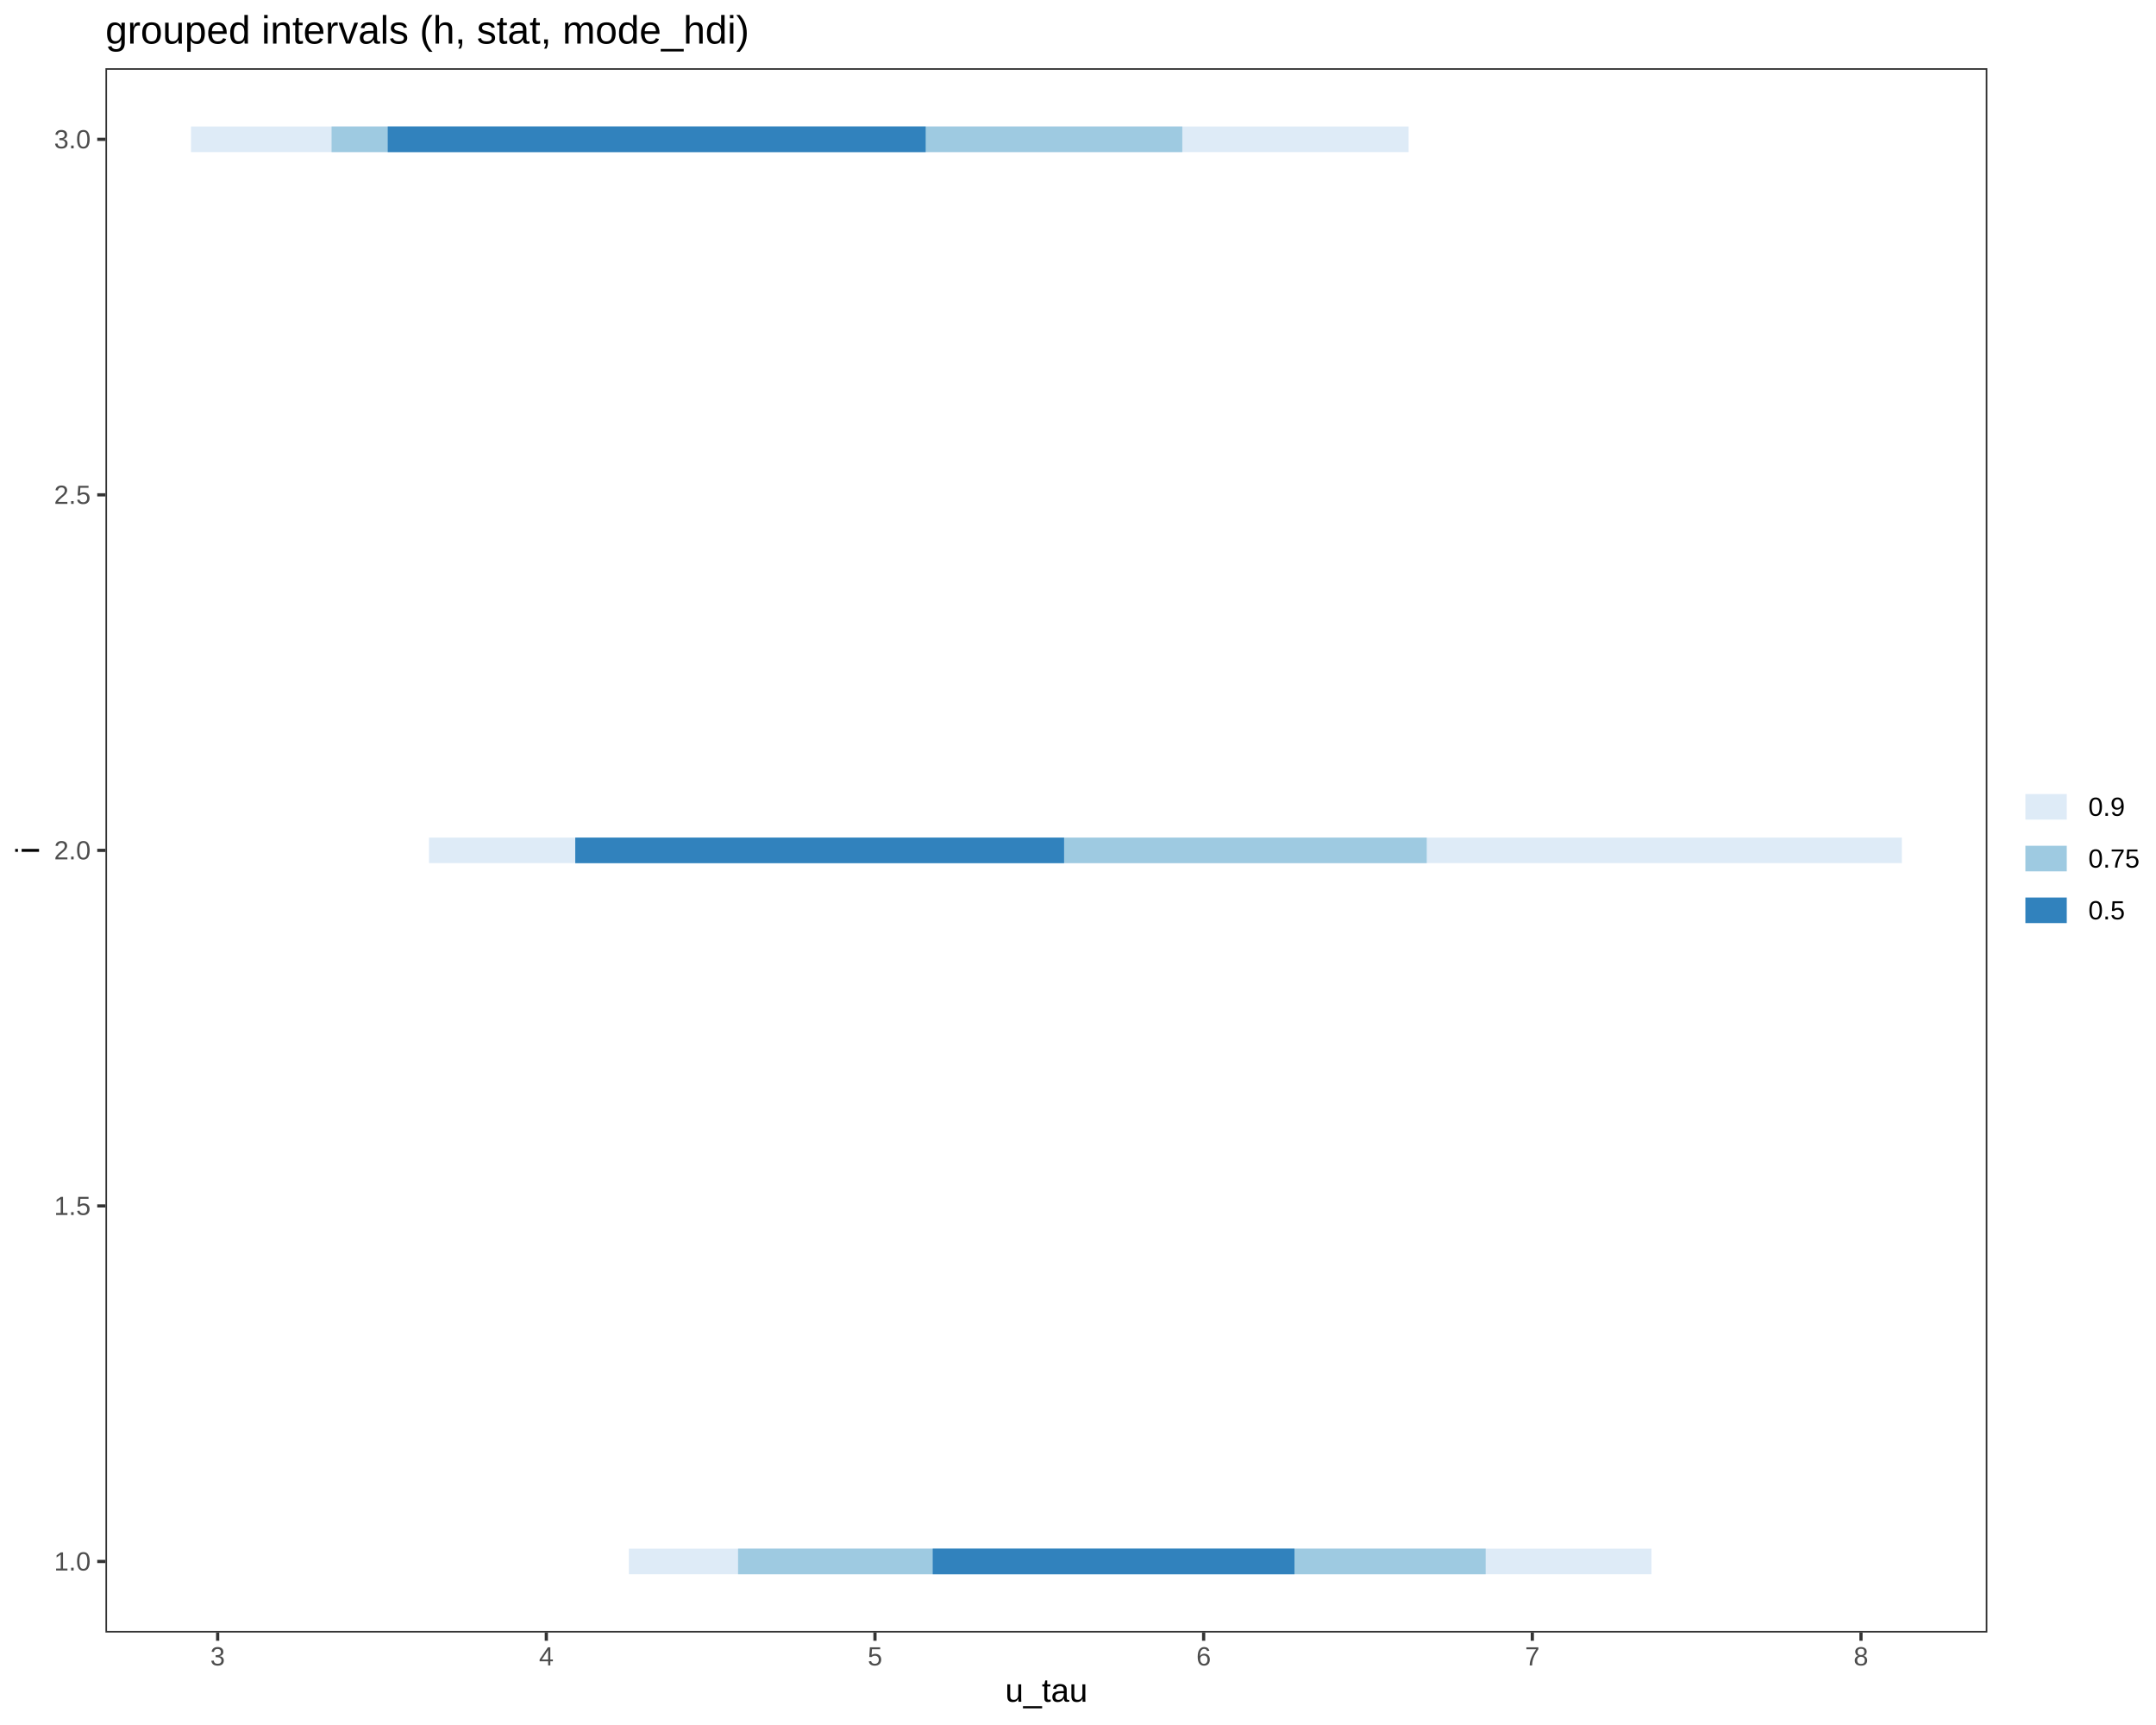
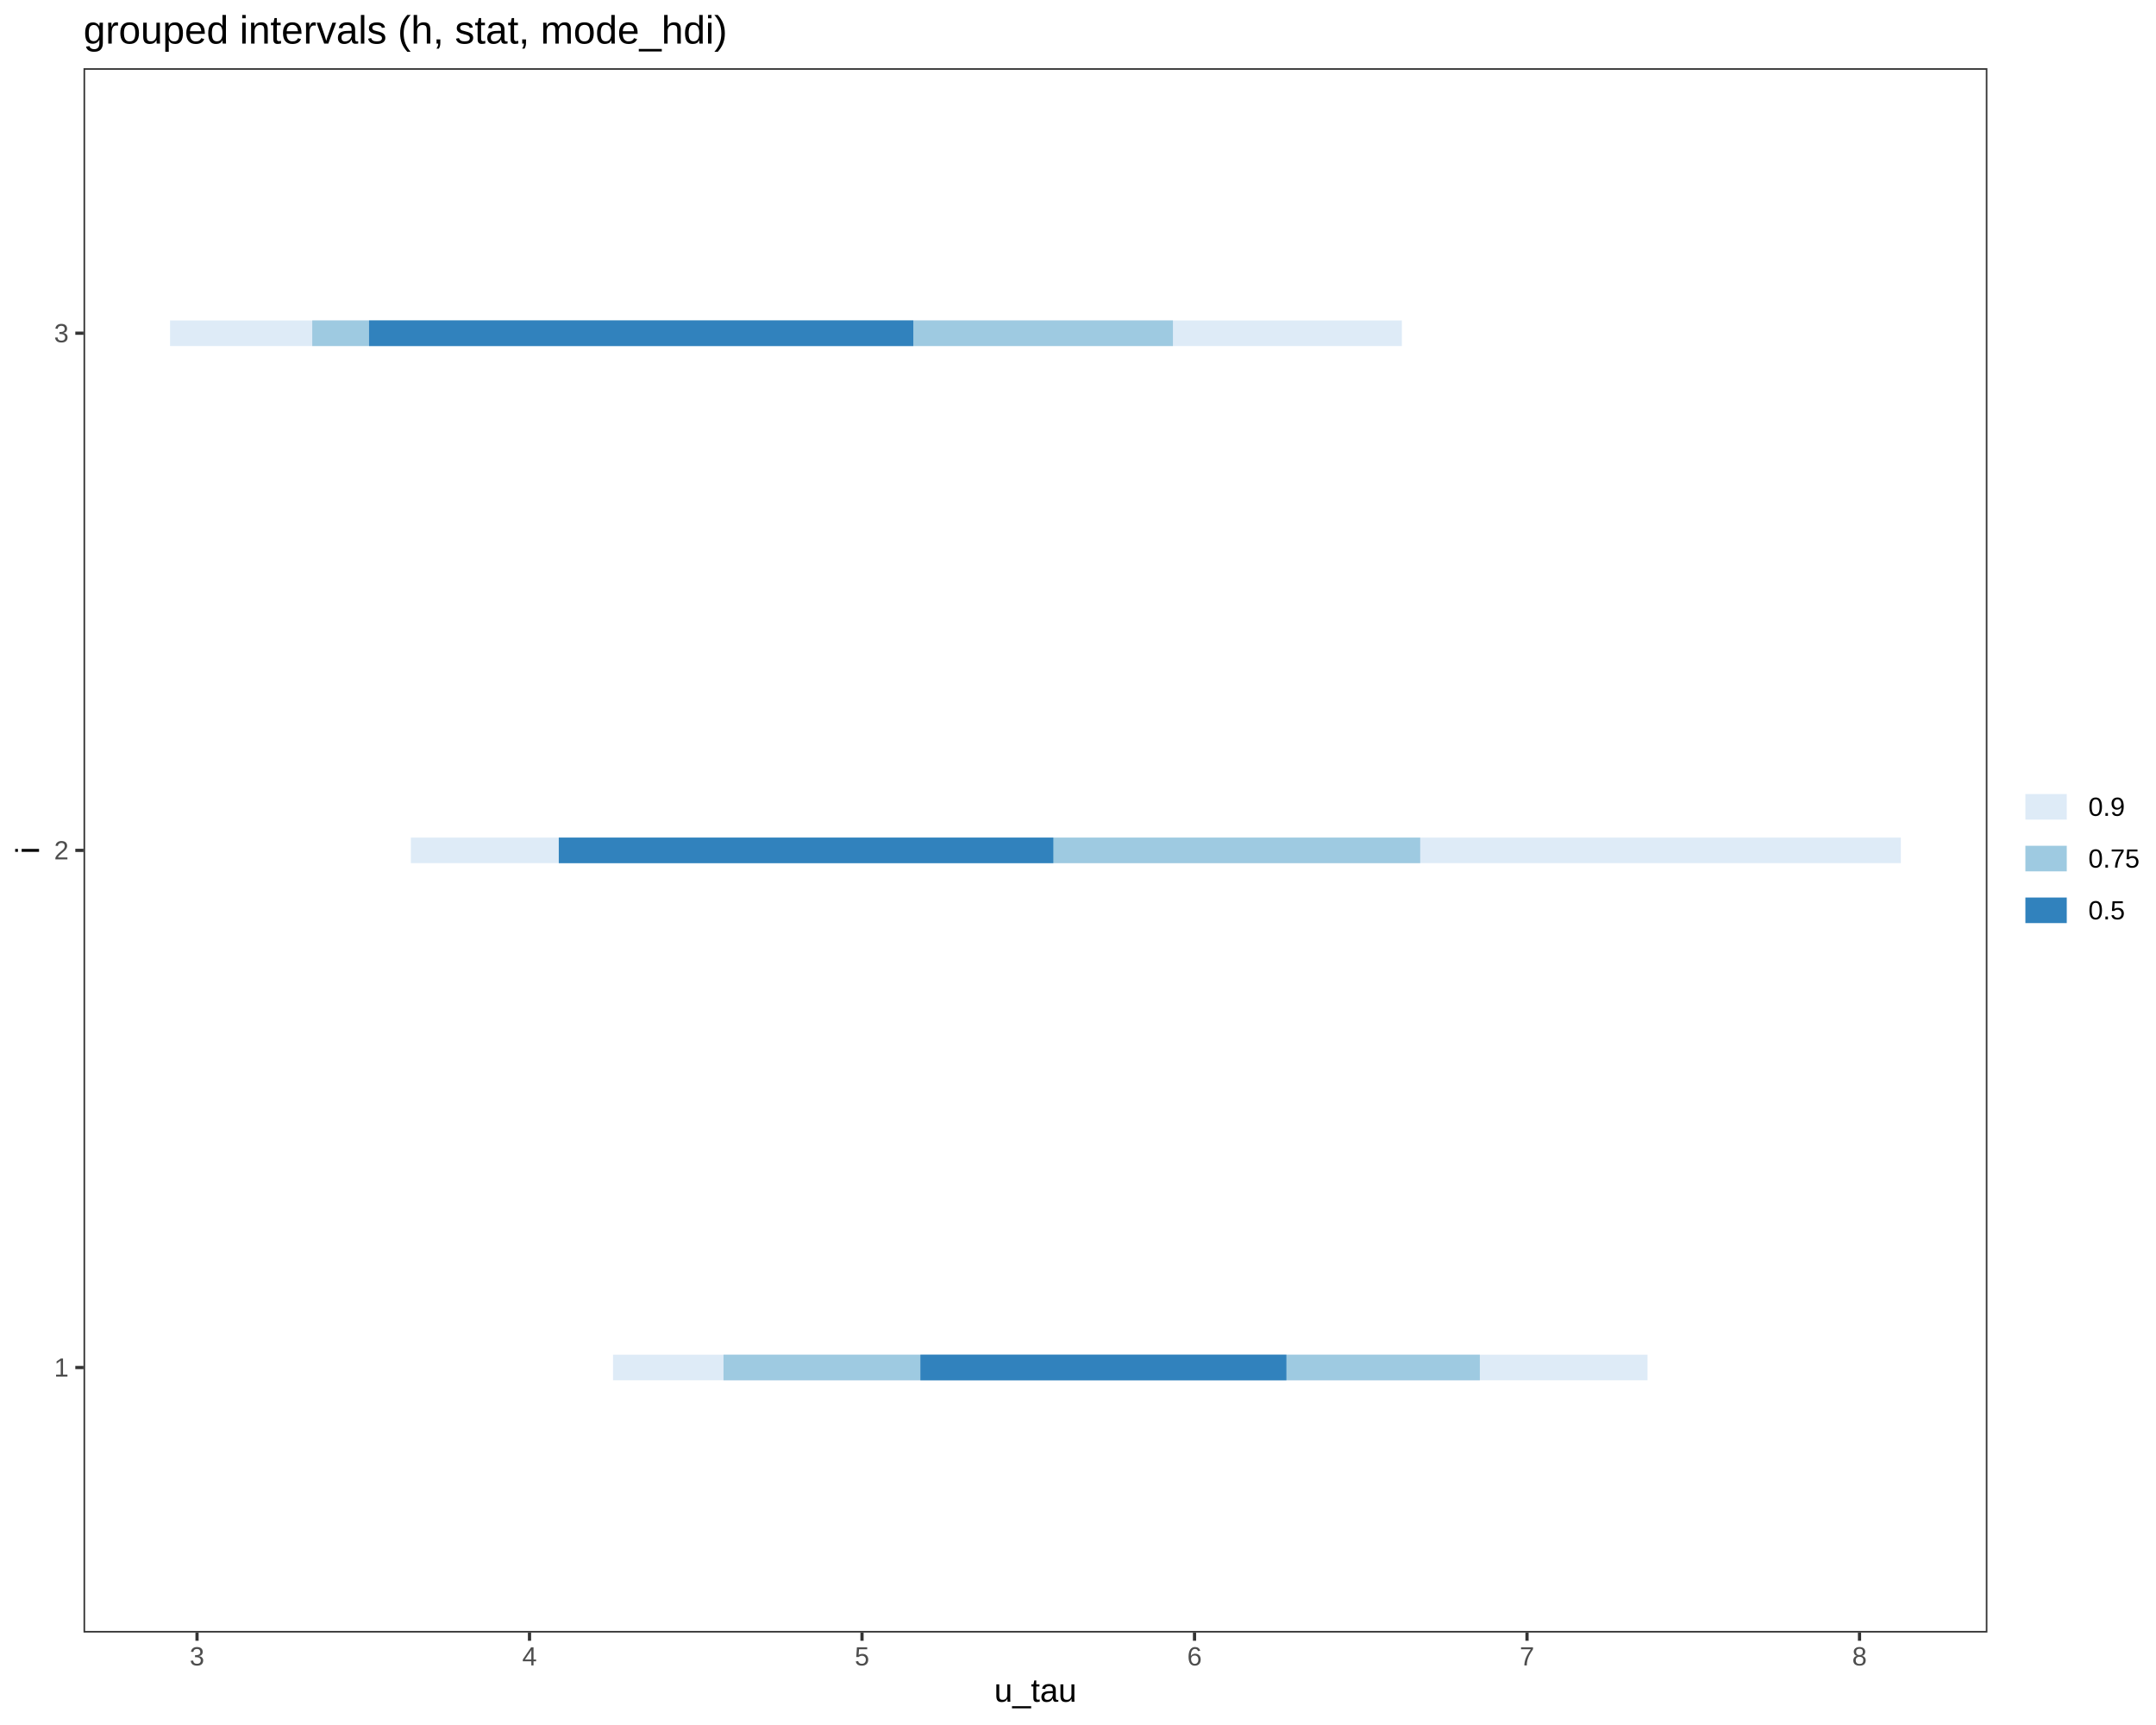
<svg xmlns="http://www.w3.org/2000/svg" viewBox="0 0 720.00 576.00">
  <defs>
    <style type="text/css">
    line, polyline, polygon, path, rect, circle {
      fill: none;
      stroke: #000000;
      stroke-linecap: round;
      stroke-linejoin: round;
      stroke-miterlimit: 10.00;
    }
  </style>
  </defs>
  <rect width="100%" height="100%" style="stroke: none; fill: #FFFFFF;" />
  <rect x="0.00" y="0.00" width="720.00" height="576.00" style="stroke-width: 1.07; stroke: #FFFFFF; fill: #FFFFFF;" />
  <defs>
-     <clipPath id="cpMzUuMjF8NjYzLjY5fDU0NS4xM3wyMi43Nw==">
-       <rect x="35.21" y="22.77" width="628.48" height="522.36" />
+     <clipPath id="cpMjcuODl8NjYzLjY5fDU0NS4xM3wyMi43Nw==">
+       <rect x="27.89" y="22.77" width="635.81" height="522.36" />
    </clipPath>
  </defs>
-   <rect x="35.21" y="22.77" width="628.48" height="522.36" style="stroke-width: 1.07; stroke: none; fill: #FFFFFF;" clip-path="url(#cpMzUuMjF8NjYzLjY5fDU0NS4xM3wyMi43Nw==)" />
-   <line x1="210.01" y1="521.39" x2="551.50" y2="521.39" style="stroke-width: 8.54; stroke: #DEEBF7; stroke-linecap: butt;" clip-path="url(#cpMzUuMjF8NjYzLjY5fDU0NS4xM3wyMi43Nw==)" />
-   <line x1="246.48" y1="521.39" x2="496.14" y2="521.39" style="stroke-width: 8.54; stroke: #9ECAE1; stroke-linecap: butt;" clip-path="url(#cpMzUuMjF8NjYzLjY5fDU0NS4xM3wyMi43Nw==)" />
-   <line x1="311.48" y1="521.39" x2="432.29" y2="521.39" style="stroke-width: 8.54; stroke: #3182BD; stroke-linecap: butt;" clip-path="url(#cpMzUuMjF8NjYzLjY5fDU0NS4xM3wyMi43Nw==)" />
-   <line x1="143.27" y1="283.95" x2="635.13" y2="283.95" style="stroke-width: 8.54; stroke: #DEEBF7; stroke-linecap: butt;" clip-path="url(#cpMzUuMjF8NjYzLjY5fDU0NS4xM3wyMi43Nw==)" />
-   <line x1="192.11" y1="283.95" x2="476.46" y2="283.95" style="stroke-width: 8.54; stroke: #9ECAE1; stroke-linecap: butt;" clip-path="url(#cpMzUuMjF8NjYzLjY5fDU0NS4xM3wyMi43Nw==)" />
-   <line x1="192.11" y1="283.95" x2="355.35" y2="283.95" style="stroke-width: 8.54; stroke: #3182BD; stroke-linecap: butt;" clip-path="url(#cpMzUuMjF8NjYzLjY5fDU0NS4xM3wyMi43Nw==)" />
-   <line x1="63.78" y1="46.52" x2="470.42" y2="46.52" style="stroke-width: 8.54; stroke: #DEEBF7; stroke-linecap: butt;" clip-path="url(#cpMzUuMjF8NjYzLjY5fDU0NS4xM3wyMi43Nw==)" />
-   <line x1="110.73" y1="46.52" x2="394.83" y2="46.52" style="stroke-width: 8.54; stroke: #9ECAE1; stroke-linecap: butt;" clip-path="url(#cpMzUuMjF8NjYzLjY5fDU0NS4xM3wyMi43Nw==)" />
-   <line x1="129.48" y1="46.52" x2="309.13" y2="46.52" style="stroke-width: 8.54; stroke: #3182BD; stroke-linecap: butt;" clip-path="url(#cpMzUuMjF8NjYzLjY5fDU0NS4xM3wyMi43Nw==)" />
-   <rect x="35.21" y="22.77" width="628.48" height="522.36" style="stroke-width: 1.07; stroke: #333333;" clip-path="url(#cpMzUuMjF8NjYzLjY5fDU0NS4xM3wyMi43Nw==)" />
+   <rect x="27.89" y="22.77" width="635.81" height="522.36" style="stroke-width: 1.07; stroke: none; fill: #FFFFFF;" clip-path="url(#cpMjcuODl8NjYzLjY5fDU0NS4xM3wyMi43Nw==)" />
+   <line x1="204.72" y1="456.63" x2="550.19" y2="456.63" style="stroke-width: 8.54; stroke: #DEEBF7; stroke-linecap: butt;" clip-path="url(#cpMjcuODl8NjYzLjY5fDU0NS4xM3wyMi43Nw==)" />
+   <line x1="241.62" y1="456.63" x2="494.19" y2="456.63" style="stroke-width: 8.54; stroke: #9ECAE1; stroke-linecap: butt;" clip-path="url(#cpMjcuODl8NjYzLjY5fDU0NS4xM3wyMi43Nw==)" />
+   <line x1="307.37" y1="456.63" x2="429.59" y2="456.63" style="stroke-width: 8.54; stroke: #3182BD; stroke-linecap: butt;" clip-path="url(#cpMjcuODl8NjYzLjY5fDU0NS4xM3wyMi43Nw==)" />
+   <line x1="137.20" y1="283.95" x2="634.79" y2="283.95" style="stroke-width: 8.54; stroke: #DEEBF7; stroke-linecap: butt;" clip-path="url(#cpMjcuODl8NjYzLjY5fDU0NS4xM3wyMi43Nw==)" />
+   <line x1="186.61" y1="283.95" x2="474.28" y2="283.95" style="stroke-width: 8.54; stroke: #9ECAE1; stroke-linecap: butt;" clip-path="url(#cpMjcuODl8NjYzLjY5fDU0NS4xM3wyMi43Nw==)" />
+   <line x1="186.61" y1="283.95" x2="351.76" y2="283.95" style="stroke-width: 8.54; stroke: #3182BD; stroke-linecap: butt;" clip-path="url(#cpMjcuODl8NjYzLjY5fDU0NS4xM3wyMi43Nw==)" />
+   <line x1="56.79" y1="111.27" x2="468.16" y2="111.27" style="stroke-width: 8.54; stroke: #DEEBF7; stroke-linecap: butt;" clip-path="url(#cpMjcuODl8NjYzLjY5fDU0NS4xM3wyMi43Nw==)" />
+   <line x1="104.28" y1="111.27" x2="391.70" y2="111.27" style="stroke-width: 8.54; stroke: #9ECAE1; stroke-linecap: butt;" clip-path="url(#cpMjcuODl8NjYzLjY5fDU0NS4xM3wyMi43Nw==)" />
+   <line x1="123.25" y1="111.27" x2="305.00" y2="111.27" style="stroke-width: 8.54; stroke: #3182BD; stroke-linecap: butt;" clip-path="url(#cpMjcuODl8NjYzLjY5fDU0NS4xM3wyMi43Nw==)" />
+   <rect x="27.89" y="22.77" width="635.81" height="522.36" style="stroke-width: 1.07; stroke: #333333;" clip-path="url(#cpMjcuODl8NjYzLjY5fDU0NS4xM3wyMi43Nw==)" />
  <defs>
    <clipPath id="cpMC4wMHw3MjAuMDB8NTc2LjAwfDAuMDA=">
      <rect x="0.00" y="0.00" width="720.00" height="576.00" />
    </clipPath>
  </defs>
  <g clip-path="url(#cpMC4wMHw3MjAuMDB8NTc2LjAwfDAuMDA=)">
-     <text x="18.06" y="524.41" style="font-size: 8.80px; fill: #4D4D4D; font-family: Liberation Sans;" textLength="12.22px" lengthAdjust="spacingAndGlyphs">1.0</text>
+     <text x="18.06" y="459.66" style="font-size: 8.80px; fill: #4D4D4D; font-family: Liberation Sans;" textLength="4.89px" lengthAdjust="spacingAndGlyphs">1</text>
  </g>
  <g clip-path="url(#cpMC4wMHw3MjAuMDB8NTc2LjAwfDAuMDA=)">
-     <text x="18.06" y="405.69" style="font-size: 8.80px; fill: #4D4D4D; font-family: Liberation Sans;" textLength="12.22px" lengthAdjust="spacingAndGlyphs">1.5</text>
+     <text x="18.06" y="286.97" style="font-size: 8.80px; fill: #4D4D4D; font-family: Liberation Sans;" textLength="4.89px" lengthAdjust="spacingAndGlyphs">2</text>
  </g>
  <g clip-path="url(#cpMC4wMHw3MjAuMDB8NTc2LjAwfDAuMDA=)">
-     <text x="18.06" y="286.97" style="font-size: 8.80px; fill: #4D4D4D; font-family: Liberation Sans;" textLength="12.22px" lengthAdjust="spacingAndGlyphs">2.0</text>
+     <text x="18.06" y="114.29" style="font-size: 8.80px; fill: #4D4D4D; font-family: Liberation Sans;" textLength="4.89px" lengthAdjust="spacingAndGlyphs">3</text>
+   </g>
+   <polyline points="25.15,456.63 27.89,456.63 " style="stroke-width: 1.07; stroke: #333333; stroke-linecap: butt;" clip-path="url(#cpMC4wMHw3MjAuMDB8NTc2LjAwfDAuMDA=)" />
+   <polyline points="25.15,283.95 27.89,283.95 " style="stroke-width: 1.07; stroke: #333333; stroke-linecap: butt;" clip-path="url(#cpMC4wMHw3MjAuMDB8NTc2LjAwfDAuMDA=)" />
+   <polyline points="25.15,111.27 27.89,111.27 " style="stroke-width: 1.07; stroke: #333333; stroke-linecap: butt;" clip-path="url(#cpMC4wMHw3MjAuMDB8NTc2LjAwfDAuMDA=)" />
+   <polyline points="65.80,547.87 65.80,545.13 " style="stroke-width: 1.07; stroke: #333333; stroke-linecap: butt;" clip-path="url(#cpMC4wMHw3MjAuMDB8NTc2LjAwfDAuMDA=)" />
+   <polyline points="176.83,547.87 176.83,545.13 " style="stroke-width: 1.07; stroke: #333333; stroke-linecap: butt;" clip-path="url(#cpMC4wMHw3MjAuMDB8NTc2LjAwfDAuMDA=)" />
+   <polyline points="287.87,547.87 287.87,545.13 " style="stroke-width: 1.07; stroke: #333333; stroke-linecap: butt;" clip-path="url(#cpMC4wMHw3MjAuMDB8NTc2LjAwfDAuMDA=)" />
+   <polyline points="398.91,547.87 398.91,545.13 " style="stroke-width: 1.07; stroke: #333333; stroke-linecap: butt;" clip-path="url(#cpMC4wMHw3MjAuMDB8NTc2LjAwfDAuMDA=)" />
+   <polyline points="509.95,547.87 509.95,545.13 " style="stroke-width: 1.07; stroke: #333333; stroke-linecap: butt;" clip-path="url(#cpMC4wMHw3MjAuMDB8NTc2LjAwfDAuMDA=)" />
+   <polyline points="620.99,547.87 620.99,545.13 " style="stroke-width: 1.07; stroke: #333333; stroke-linecap: butt;" clip-path="url(#cpMC4wMHw3MjAuMDB8NTc2LjAwfDAuMDA=)" />
+   <g clip-path="url(#cpMC4wMHw3MjAuMDB8NTc2LjAwfDAuMDA=)">
+     <text x="63.35" y="556.11" style="font-size: 8.80px; fill: #4D4D4D; font-family: Liberation Sans;" textLength="4.89px" lengthAdjust="spacingAndGlyphs">3</text>
  </g>
  <g clip-path="url(#cpMC4wMHw3MjAuMDB8NTc2LjAwfDAuMDA=)">
-     <text x="18.06" y="168.26" style="font-size: 8.80px; fill: #4D4D4D; font-family: Liberation Sans;" textLength="12.22px" lengthAdjust="spacingAndGlyphs">2.5</text>
+     <text x="174.39" y="556.11" style="font-size: 8.80px; fill: #4D4D4D; font-family: Liberation Sans;" textLength="4.89px" lengthAdjust="spacingAndGlyphs">4</text>
  </g>
  <g clip-path="url(#cpMC4wMHw3MjAuMDB8NTc2LjAwfDAuMDA=)">
-     <text x="18.06" y="49.54" style="font-size: 8.80px; fill: #4D4D4D; font-family: Liberation Sans;" textLength="12.22px" lengthAdjust="spacingAndGlyphs">3.0</text>
-   </g>
-   <polyline points="32.47,521.39 35.21,521.39 " style="stroke-width: 1.07; stroke: #333333; stroke-linecap: butt;" clip-path="url(#cpMC4wMHw3MjAuMDB8NTc2LjAwfDAuMDA=)" />
-   <polyline points="32.47,402.67 35.21,402.67 " style="stroke-width: 1.07; stroke: #333333; stroke-linecap: butt;" clip-path="url(#cpMC4wMHw3MjAuMDB8NTc2LjAwfDAuMDA=)" />
-   <polyline points="32.47,283.95 35.21,283.95 " style="stroke-width: 1.07; stroke: #333333; stroke-linecap: butt;" clip-path="url(#cpMC4wMHw3MjAuMDB8NTc2LjAwfDAuMDA=)" />
-   <polyline points="32.47,165.23 35.21,165.23 " style="stroke-width: 1.07; stroke: #333333; stroke-linecap: butt;" clip-path="url(#cpMC4wMHw3MjAuMDB8NTc2LjAwfDAuMDA=)" />
-   <polyline points="32.47,46.52 35.21,46.52 " style="stroke-width: 1.07; stroke: #333333; stroke-linecap: butt;" clip-path="url(#cpMC4wMHw3MjAuMDB8NTc2LjAwfDAuMDA=)" />
-   <polyline points="72.69,547.87 72.69,545.13 " style="stroke-width: 1.07; stroke: #333333; stroke-linecap: butt;" clip-path="url(#cpMC4wMHw3MjAuMDB8NTc2LjAwfDAuMDA=)" />
-   <polyline points="182.45,547.87 182.45,545.13 " style="stroke-width: 1.07; stroke: #333333; stroke-linecap: butt;" clip-path="url(#cpMC4wMHw3MjAuMDB8NTc2LjAwfDAuMDA=)" />
-   <polyline points="292.20,547.87 292.20,545.13 " style="stroke-width: 1.07; stroke: #333333; stroke-linecap: butt;" clip-path="url(#cpMC4wMHw3MjAuMDB8NTc2LjAwfDAuMDA=)" />
-   <polyline points="401.96,547.87 401.96,545.13 " style="stroke-width: 1.07; stroke: #333333; stroke-linecap: butt;" clip-path="url(#cpMC4wMHw3MjAuMDB8NTc2LjAwfDAuMDA=)" />
-   <polyline points="511.72,547.87 511.72,545.13 " style="stroke-width: 1.07; stroke: #333333; stroke-linecap: butt;" clip-path="url(#cpMC4wMHw3MjAuMDB8NTc2LjAwfDAuMDA=)" />
-   <polyline points="621.48,547.87 621.48,545.13 " style="stroke-width: 1.07; stroke: #333333; stroke-linecap: butt;" clip-path="url(#cpMC4wMHw3MjAuMDB8NTc2LjAwfDAuMDA=)" />
-   <g clip-path="url(#cpMC4wMHw3MjAuMDB8NTc2LjAwfDAuMDA=)">
-     <text x="70.24" y="556.11" style="font-size: 8.80px; fill: #4D4D4D; font-family: Liberation Sans;" textLength="4.89px" lengthAdjust="spacingAndGlyphs">3</text>
+     <text x="285.43" y="556.11" style="font-size: 8.80px; fill: #4D4D4D; font-family: Liberation Sans;" textLength="4.89px" lengthAdjust="spacingAndGlyphs">5</text>
  </g>
  <g clip-path="url(#cpMC4wMHw3MjAuMDB8NTc2LjAwfDAuMDA=)">
-     <text x="180.00" y="556.11" style="font-size: 8.80px; fill: #4D4D4D; font-family: Liberation Sans;" textLength="4.89px" lengthAdjust="spacingAndGlyphs">4</text>
+     <text x="396.47" y="556.11" style="font-size: 8.80px; fill: #4D4D4D; font-family: Liberation Sans;" textLength="4.89px" lengthAdjust="spacingAndGlyphs">6</text>
  </g>
  <g clip-path="url(#cpMC4wMHw3MjAuMDB8NTc2LjAwfDAuMDA=)">
-     <text x="289.76" y="556.11" style="font-size: 8.80px; fill: #4D4D4D; font-family: Liberation Sans;" textLength="4.89px" lengthAdjust="spacingAndGlyphs">5</text>
+     <text x="507.50" y="556.11" style="font-size: 8.80px; fill: #4D4D4D; font-family: Liberation Sans;" textLength="4.89px" lengthAdjust="spacingAndGlyphs">7</text>
  </g>
  <g clip-path="url(#cpMC4wMHw3MjAuMDB8NTc2LjAwfDAuMDA=)">
-     <text x="399.52" y="556.11" style="font-size: 8.80px; fill: #4D4D4D; font-family: Liberation Sans;" textLength="4.89px" lengthAdjust="spacingAndGlyphs">6</text>
+     <text x="618.54" y="556.11" style="font-size: 8.80px; fill: #4D4D4D; font-family: Liberation Sans;" textLength="4.89px" lengthAdjust="spacingAndGlyphs">8</text>
  </g>
  <g clip-path="url(#cpMC4wMHw3MjAuMDB8NTc2LjAwfDAuMDA=)">
-     <text x="509.28" y="556.11" style="font-size: 8.80px; fill: #4D4D4D; font-family: Liberation Sans;" textLength="4.89px" lengthAdjust="spacingAndGlyphs">7</text>
-   </g>
-   <g clip-path="url(#cpMC4wMHw3MjAuMDB8NTc2LjAwfDAuMDA=)">
-     <text x="619.03" y="556.11" style="font-size: 8.80px; fill: #4D4D4D; font-family: Liberation Sans;" textLength="4.89px" lengthAdjust="spacingAndGlyphs">8</text>
-   </g>
-   <g clip-path="url(#cpMC4wMHw3MjAuMDB8NTc2LjAwfDAuMDA=)">
-     <text x="335.67" y="568.24" style="font-size: 11.00px; font-family: Liberation Sans;" textLength="27.56px" lengthAdjust="spacingAndGlyphs">u_tau</text>
+     <text x="332.01" y="568.24" style="font-size: 11.00px; font-family: Liberation Sans;" textLength="27.56px" lengthAdjust="spacingAndGlyphs">u_tau</text>
  </g>
  <g clip-path="url(#cpMC4wMHw3MjAuMDB8NTc2LjAwfDAuMDA=)">
    <text transform="translate(13.04,285.17) rotate(-90)" style="font-size: 11.00px; font-family: Liberation Sans;" textLength="2.44px" lengthAdjust="spacingAndGlyphs">i</text>
  </g>
  <rect x="674.65" y="255.29" width="39.87" height="57.32" style="stroke-width: 1.07; stroke: none; fill: #FFFFFF;" clip-path="url(#cpMC4wMHw3MjAuMDB8NTc2LjAwfDAuMDA=)" />
  <rect x="674.65" y="260.77" width="17.28" height="17.28" style="stroke-width: 1.07; stroke: none; fill: #FFFFFF;" clip-path="url(#cpMC4wMHw3MjAuMDB8NTc2LjAwfDAuMDA=)" />
  <line x1="676.38" y1="269.41" x2="690.20" y2="269.41" style="stroke-width: 8.54; stroke: #DEEBF7; stroke-linecap: butt;" clip-path="url(#cpMC4wMHw3MjAuMDB8NTc2LjAwfDAuMDA=)" />
  <rect x="674.65" y="278.05" width="17.28" height="17.28" style="stroke-width: 1.07; stroke: none; fill: #FFFFFF;" clip-path="url(#cpMC4wMHw3MjAuMDB8NTc2LjAwfDAuMDA=)" />
  <line x1="676.38" y1="286.69" x2="690.20" y2="286.69" style="stroke-width: 8.54; stroke: #9ECAE1; stroke-linecap: butt;" clip-path="url(#cpMC4wMHw3MjAuMDB8NTc2LjAwfDAuMDA=)" />
  <rect x="674.65" y="295.33" width="17.28" height="17.28" style="stroke-width: 1.07; stroke: none; fill: #FFFFFF;" clip-path="url(#cpMC4wMHw3MjAuMDB8NTc2LjAwfDAuMDA=)" />
  <line x1="676.38" y1="303.97" x2="690.20" y2="303.97" style="stroke-width: 8.54; stroke: #3182BD; stroke-linecap: butt;" clip-path="url(#cpMC4wMHw3MjAuMDB8NTc2LjAwfDAuMDA=)" />
  <g clip-path="url(#cpMC4wMHw3MjAuMDB8NTc2LjAwfDAuMDA=)">
    <text x="697.41" y="272.43" style="font-size: 8.80px; font-family: Liberation Sans;" textLength="12.22px" lengthAdjust="spacingAndGlyphs">0.9</text>
  </g>
  <g clip-path="url(#cpMC4wMHw3MjAuMDB8NTc2LjAwfDAuMDA=)">
    <text x="697.41" y="289.71" style="font-size: 8.80px; font-family: Liberation Sans;" textLength="17.11px" lengthAdjust="spacingAndGlyphs">0.75</text>
  </g>
  <g clip-path="url(#cpMC4wMHw3MjAuMDB8NTc2LjAwfDAuMDA=)">
    <text x="697.41" y="306.99" style="font-size: 8.80px; font-family: Liberation Sans;" textLength="12.22px" lengthAdjust="spacingAndGlyphs">0.5</text>
  </g>
  <g clip-path="url(#cpMC4wMHw3MjAuMDB8NTc2LjAwfDAuMDA=)">
-     <text x="35.21" y="14.56" style="font-size: 13.20px; font-family: Liberation Sans;" textLength="214.62px" lengthAdjust="spacingAndGlyphs">grouped intervals (h, stat, mode_hdi)</text>
+     <text x="27.89" y="14.56" style="font-size: 13.20px; font-family: Liberation Sans;" textLength="214.62px" lengthAdjust="spacingAndGlyphs">grouped intervals (h, stat, mode_hdi)</text>
  </g>
</svg>
